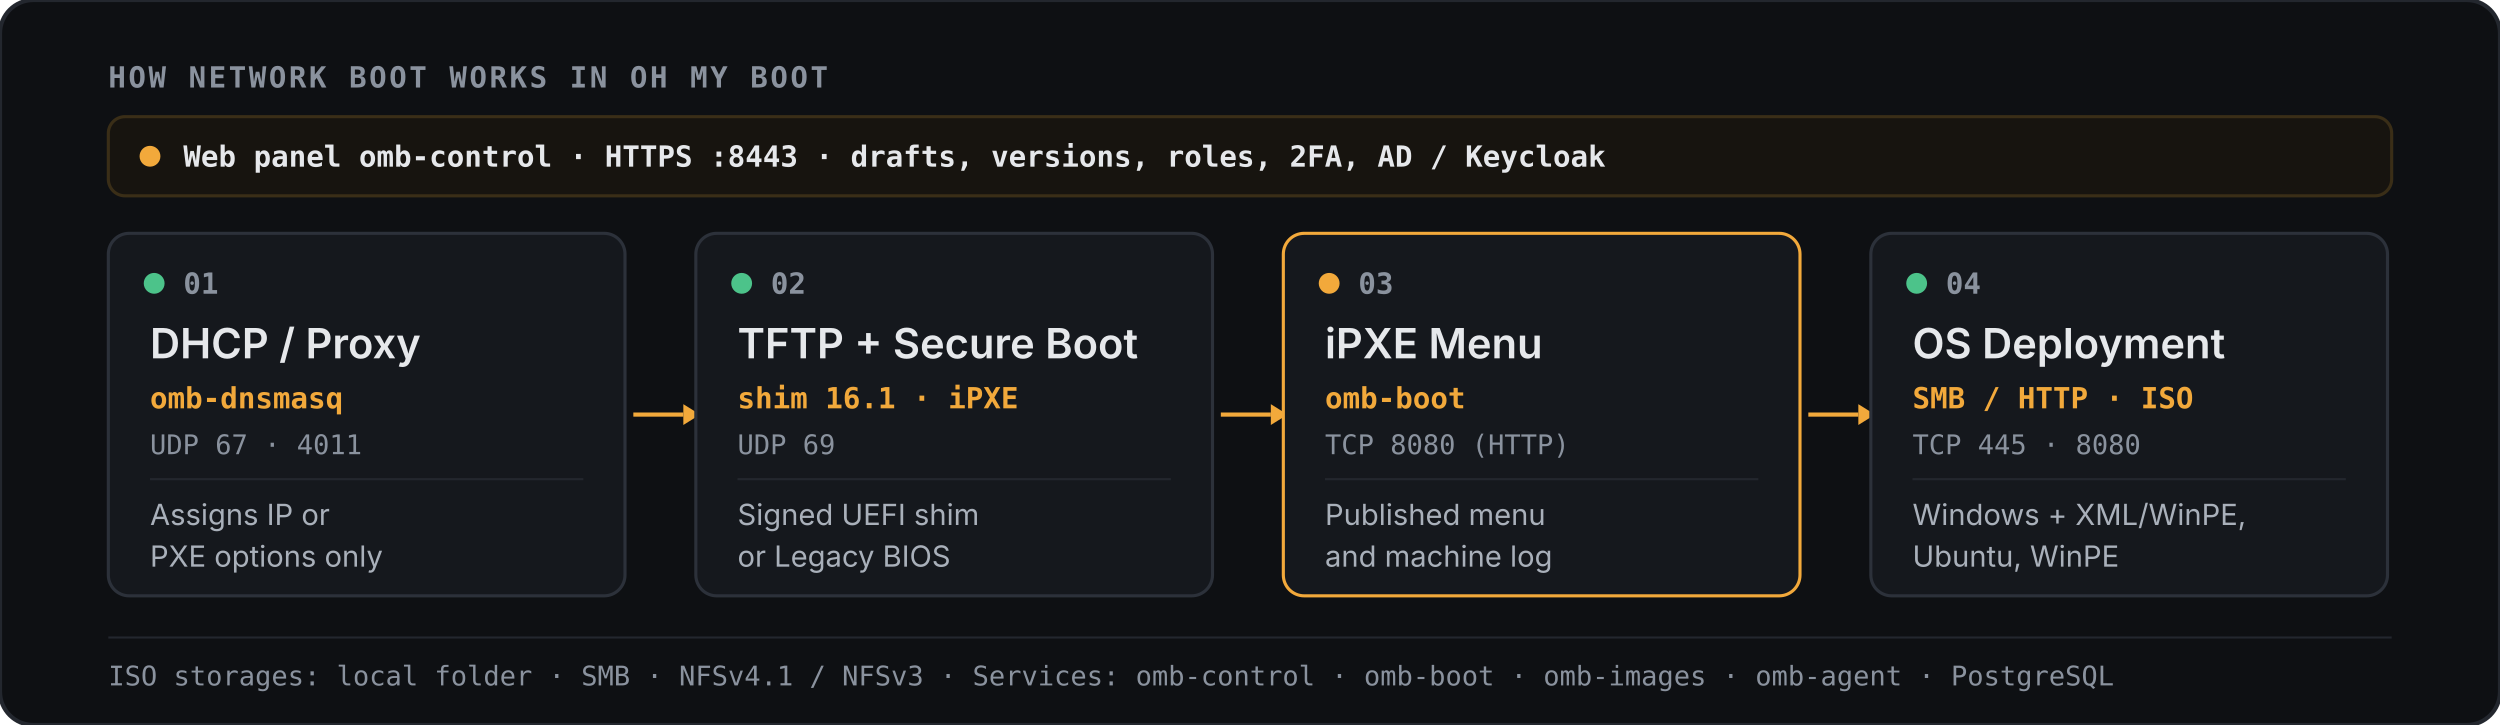
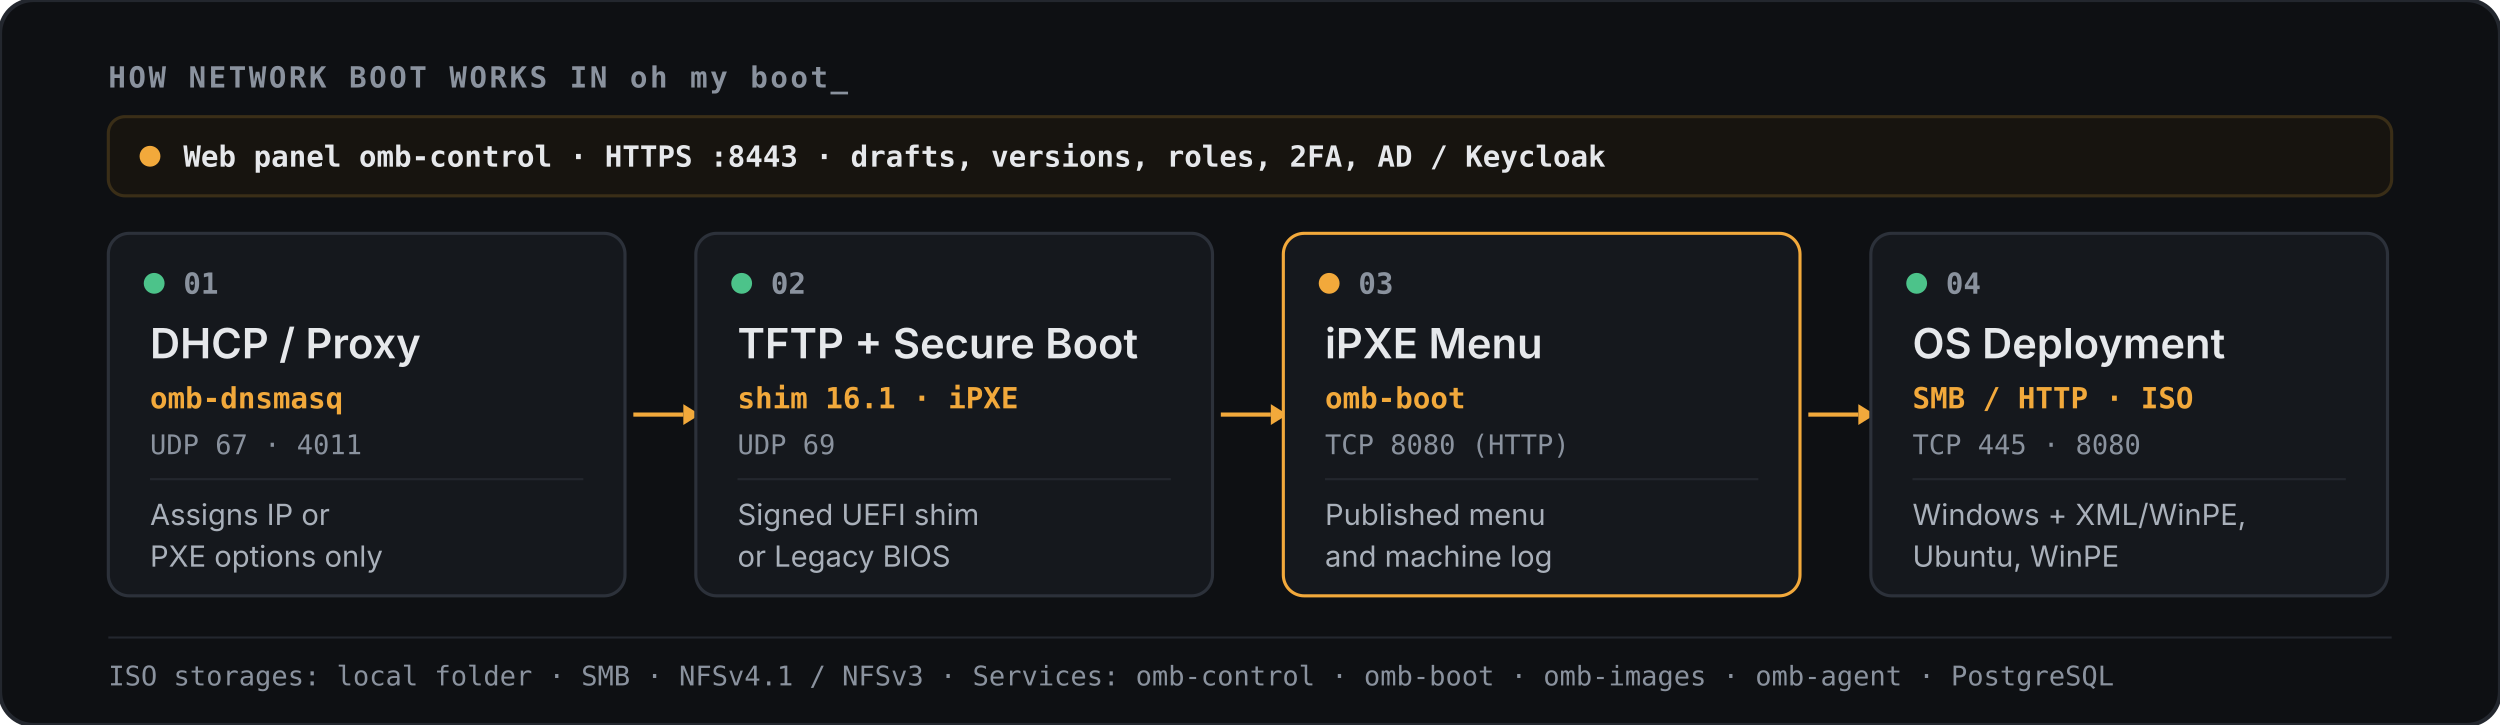
<svg xmlns="http://www.w3.org/2000/svg" width="1200" height="348" viewBox="0 0 1200 348" role="img" aria-labelledby="title desc">
  <rect width="1200" height="348" rx="16" fill="#0E1013" stroke="#23272E" stroke-width="2" />
-   <text x="52" y="42" font-family="ui-monospace, SFMono-Regular, Menlo, Consolas, monospace" font-size="14" font-weight="700" letter-spacing="1.2" fill="#8A929E">HOW NETWORK BOOT WORKS IN OH MY BOOT</text>
+   <text x="52" y="42" font-family="ui-monospace, SFMono-Regular, Menlo, Consolas, monospace" font-size="14" font-weight="700" letter-spacing="1.2" fill="#8A929E">HOW NETWORK BOOT WORKS IN oh my boot_</text>
  <g transform="translate(52 56)">
    <rect width="1096" height="38" rx="8" fill="#17140F" stroke="#3A2E17" stroke-width="1.5" />
    <circle cx="20" cy="19" r="5" fill="#F2A93B" />
    <text x="36" y="24" font-family="ui-monospace, SFMono-Regular, Menlo, Consolas, monospace" font-size="14" font-weight="600" fill="#E6E8EB">Web panel omb-control · HTTPS :8443 · drafts, versions, roles, 2FA, AD / Keycloak</text>
  </g>
  <g transform="translate(52 112)">
    <rect width="248" height="174" rx="10" fill="#15181D" stroke="#2C313A" stroke-width="1.5" />
    <circle cx="22" cy="24" r="5" fill="#4CC38A" />
    <text x="36" y="29" font-family="ui-monospace, SFMono-Regular, Menlo, Consolas, monospace" font-size="14" font-weight="700" fill="#8A929E">01</text>
    <text x="20" y="60" font-family="-apple-system, BlinkMacSystemFont, 'Segoe UI', system-ui, sans-serif" font-size="20" font-weight="600" fill="#E6E8EB">DHCP / Proxy</text>
    <text x="20" y="84" font-family="ui-monospace, SFMono-Regular, Menlo, Consolas, monospace" font-size="14" font-weight="600" fill="#F2A93B">omb-dnsmasq</text>
    <text x="20" y="106" font-family="ui-monospace, SFMono-Regular, Menlo, Consolas, monospace" font-size="13" fill="#8A929E">UDP 67 · 4011</text>
    <line x1="20" y1="118" x2="228" y2="118" stroke="#23272E" stroke-width="1" />
    <text x="20" y="140" font-family="-apple-system, BlinkMacSystemFont, 'Segoe UI', system-ui, sans-serif" font-size="14" fill="#A9B0BA">Assigns IP or</text>
    <text x="20" y="160" font-family="-apple-system, BlinkMacSystemFont, 'Segoe UI', system-ui, sans-serif" font-size="14" fill="#A9B0BA">PXE options only</text>
  </g>
  <line x1="304" y1="199" x2="328" y2="199" stroke="#F2A93B" stroke-width="2" />
  <polygon points="328,194 336,199 328,204" fill="#F2A93B" />
  <g transform="translate(334 112)">
    <rect width="248" height="174" rx="10" fill="#15181D" stroke="#2C313A" stroke-width="1.5" />
    <circle cx="22" cy="24" r="5" fill="#4CC38A" />
    <text x="36" y="29" font-family="ui-monospace, SFMono-Regular, Menlo, Consolas, monospace" font-size="14" font-weight="700" fill="#8A929E">02</text>
    <text x="20" y="60" font-family="-apple-system, BlinkMacSystemFont, 'Segoe UI', system-ui, sans-serif" font-size="20" font-weight="600" fill="#E6E8EB">TFTP + Secure Boot</text>
    <text x="20" y="84" font-family="ui-monospace, SFMono-Regular, Menlo, Consolas, monospace" font-size="14" font-weight="600" fill="#F2A93B">shim 16.1 · iPXE</text>
    <text x="20" y="106" font-family="ui-monospace, SFMono-Regular, Menlo, Consolas, monospace" font-size="13" fill="#8A929E">UDP 69</text>
    <line x1="20" y1="118" x2="228" y2="118" stroke="#23272E" stroke-width="1" />
    <text x="20" y="140" font-family="-apple-system, BlinkMacSystemFont, 'Segoe UI', system-ui, sans-serif" font-size="14" fill="#A9B0BA">Signed UEFI shim</text>
    <text x="20" y="160" font-family="-apple-system, BlinkMacSystemFont, 'Segoe UI', system-ui, sans-serif" font-size="14" fill="#A9B0BA">or Legacy BIOS</text>
  </g>
  <line x1="586" y1="199" x2="610" y2="199" stroke="#F2A93B" stroke-width="2" />
  <polygon points="610,194 618,199 610,204" fill="#F2A93B" />
  <g transform="translate(616 112)">
    <rect width="248" height="174" rx="10" fill="#15181D" stroke="#F2A93B" stroke-width="1.5" />
    <circle cx="22" cy="24" r="5" fill="#F2A93B" />
    <text x="36" y="29" font-family="ui-monospace, SFMono-Regular, Menlo, Consolas, monospace" font-size="14" font-weight="700" fill="#8A929E">03</text>
    <text x="20" y="60" font-family="-apple-system, BlinkMacSystemFont, 'Segoe UI', system-ui, sans-serif" font-size="20" font-weight="600" fill="#E6E8EB">iPXE Menu</text>
    <text x="20" y="84" font-family="ui-monospace, SFMono-Regular, Menlo, Consolas, monospace" font-size="14" font-weight="600" fill="#F2A93B">omb-boot</text>
    <text x="20" y="106" font-family="ui-monospace, SFMono-Regular, Menlo, Consolas, monospace" font-size="13" fill="#8A929E">TCP 8080 (HTTP)</text>
    <line x1="20" y1="118" x2="228" y2="118" stroke="#23272E" stroke-width="1" />
    <text x="20" y="140" font-family="-apple-system, BlinkMacSystemFont, 'Segoe UI', system-ui, sans-serif" font-size="14" fill="#A9B0BA">Published menu</text>
    <text x="20" y="160" font-family="-apple-system, BlinkMacSystemFont, 'Segoe UI', system-ui, sans-serif" font-size="14" fill="#A9B0BA">and machine log</text>
  </g>
  <line x1="868" y1="199" x2="892" y2="199" stroke="#F2A93B" stroke-width="2" />
  <polygon points="892,194 900,199 892,204" fill="#F2A93B" />
  <g transform="translate(898 112)">
    <rect width="248" height="174" rx="10" fill="#15181D" stroke="#2C313A" stroke-width="1.5" />
    <circle cx="22" cy="24" r="5" fill="#4CC38A" />
    <text x="36" y="29" font-family="ui-monospace, SFMono-Regular, Menlo, Consolas, monospace" font-size="14" font-weight="700" fill="#8A929E">04</text>
    <text x="20" y="60" font-family="-apple-system, BlinkMacSystemFont, 'Segoe UI', system-ui, sans-serif" font-size="20" font-weight="600" fill="#E6E8EB">OS Deployment</text>
    <text x="20" y="84" font-family="ui-monospace, SFMono-Regular, Menlo, Consolas, monospace" font-size="14" font-weight="600" fill="#F2A93B">SMB / HTTP · ISO</text>
    <text x="20" y="106" font-family="ui-monospace, SFMono-Regular, Menlo, Consolas, monospace" font-size="13" fill="#8A929E">TCP 445 · 8080</text>
    <line x1="20" y1="118" x2="228" y2="118" stroke="#23272E" stroke-width="1" />
    <text x="20" y="140" font-family="-apple-system, BlinkMacSystemFont, 'Segoe UI', system-ui, sans-serif" font-size="14" fill="#A9B0BA">Windows + XML/WinPE,</text>
    <text x="20" y="160" font-family="-apple-system, BlinkMacSystemFont, 'Segoe UI', system-ui, sans-serif" font-size="14" fill="#A9B0BA">Ubuntu, WinPE</text>
  </g>
  <line x1="52" y1="306" x2="1148" y2="306" stroke="#23272E" stroke-width="1" />
  <text x="52" y="329" font-family="ui-monospace, SFMono-Regular, Menlo, Consolas, monospace" font-size="13" fill="#8A929E">ISO storages: local folder · SMB · NFSv4.1 / NFSv3   ·   Services: omb-control · omb-boot · omb-images · omb-agent · PostgreSQL</text>
</svg>
